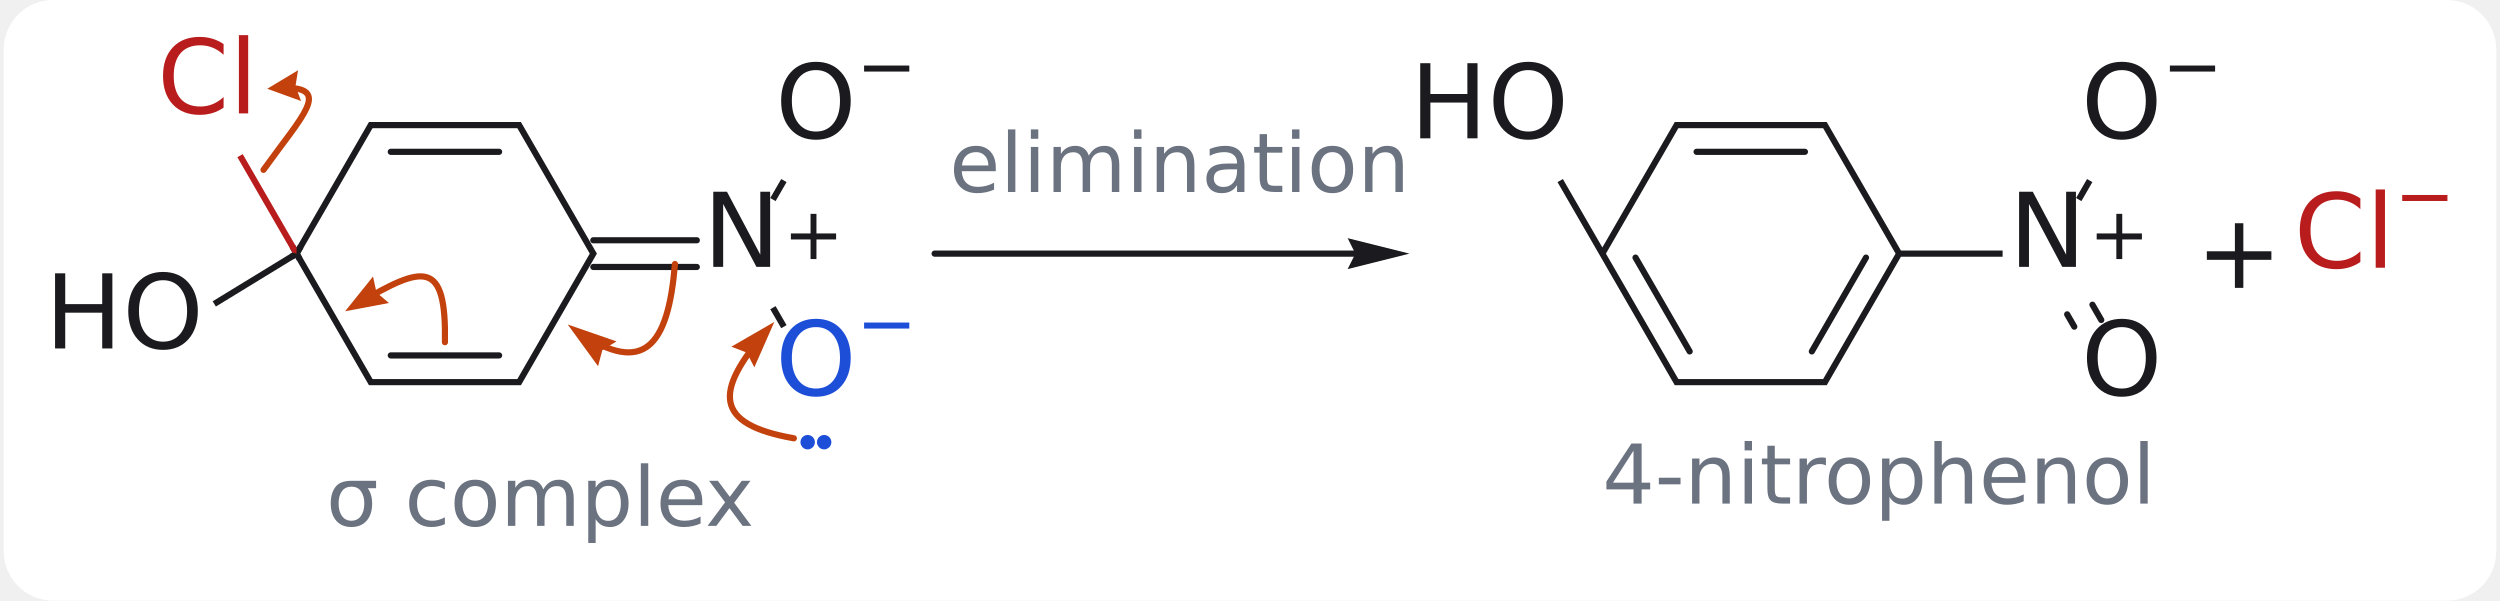
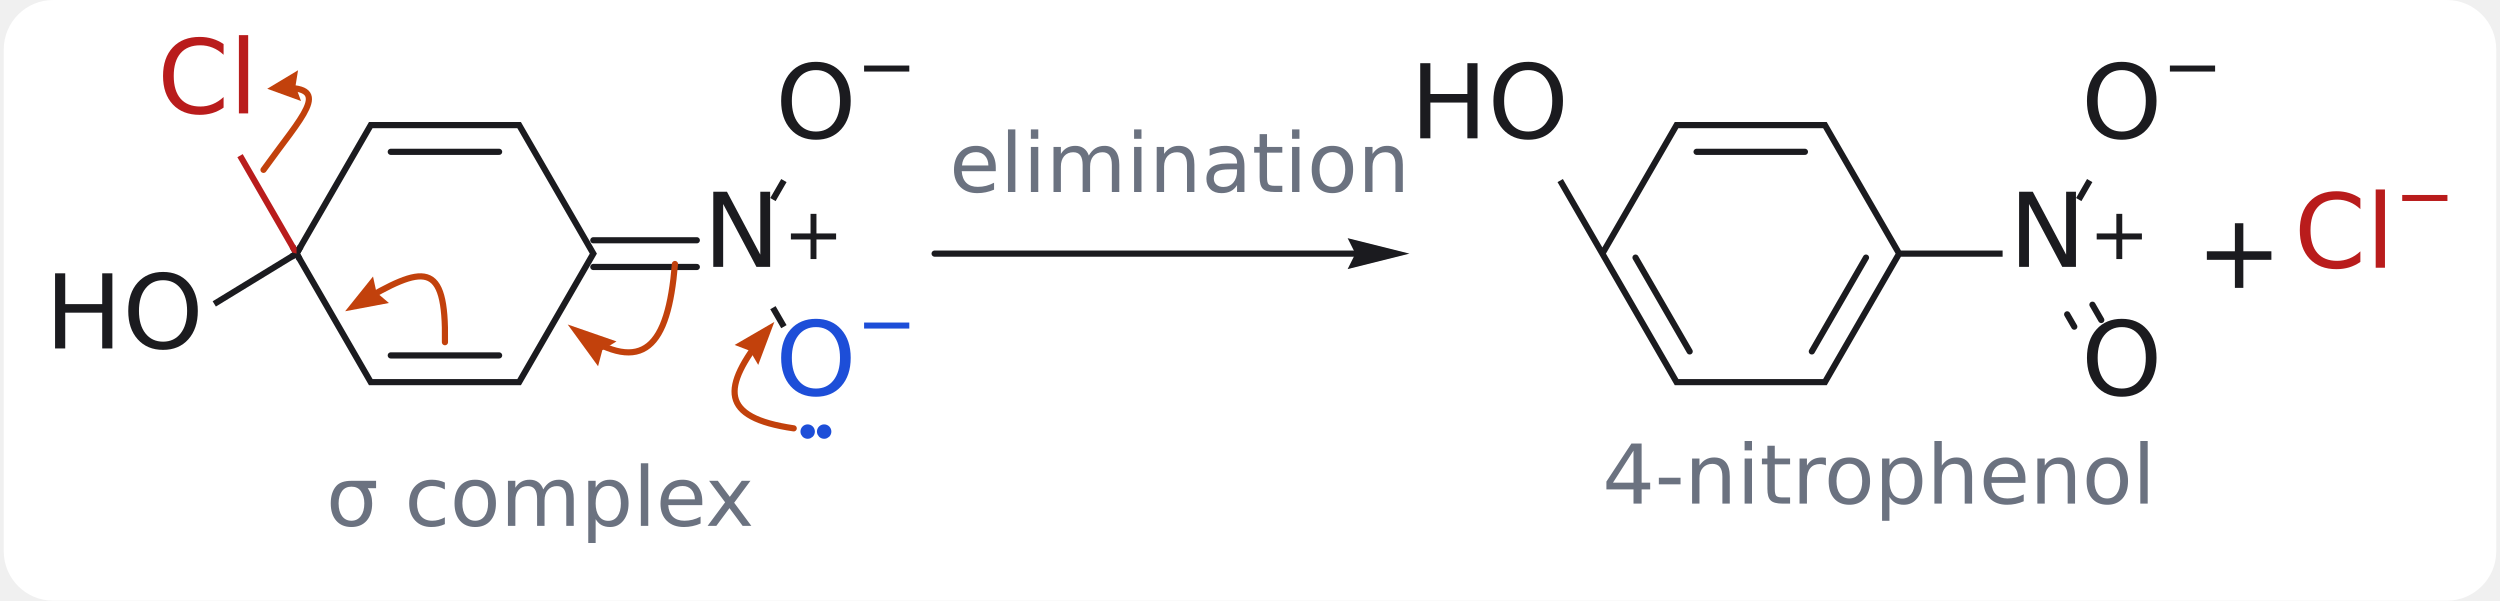
<svg xmlns="http://www.w3.org/2000/svg" viewBox="-124.877 -71.786 705.485 170.02" width="437" height="105">
  <style>.c-ink.fill{fill:#1b1b1f}.c-ink.stroke{stroke:#1b1b1f}.c-arrow.fill{fill:#c2410c}.c-arrow.stroke{stroke:#c2410c}.c-nu.fill{fill:#1d4ed8}.c-nu.stroke{stroke:#1d4ed8}.c-el.fill{fill:#b91c1c}.c-el.stroke{stroke:#b91c1c}.c-good.fill{fill:#15803d}.c-good.stroke{stroke:#15803d}.c-muted.fill{fill:#6b7280}.c-muted.stroke{stroke:#6b7280}.card{fill:#ffffff}@media (prefers-color-scheme: dark){.c-ink.fill{fill:#e6e6ea}.c-ink.stroke{stroke:#e6e6ea}.c-arrow.fill{fill:#ff9f5a}.c-arrow.stroke{stroke:#ff9f5a}.c-nu.fill{fill:#8ab4ff}.c-nu.stroke{stroke:#8ab4ff}.c-el.fill{fill:#ff8a8a}.c-el.stroke{stroke:#ff8a8a}.c-good.fill{fill:#6ee7a0}.c-good.stroke{stroke:#6ee7a0}.c-muted.fill{fill:#9ca3af}.c-muted.stroke{stroke:#9ca3af}.card{fill:#1e1e1e}}</style>
  <rect class="card" x="-124.877" y="-71.786" width="705.485" height="170.020" rx="14" />
  <line class="c-ink stroke" x1="-15.33" y1="-28.812" x2="15.33" y2="-28.812" stroke-width="1.75" stroke-linecap="round" />
  <line class="c-ink stroke" x1="15.33" y1="28.812" x2="-15.33" y2="28.812" stroke-width="1.75" stroke-linecap="round" />
  <line class="c-ink stroke" x1="42" y1="-3.78" x2="71.287" y2="-3.78" stroke-width="1.75" stroke-linecap="round" />
  <line class="c-ink stroke" x1="42" y1="3.78" x2="71.287" y2="3.78" stroke-width="1.75" stroke-linecap="round" />
  <line class="c-ink stroke" x1="354.27" y1="-28.812" x2="384.93" y2="-28.812" stroke-width="1.75" stroke-linecap="round" />
  <line class="c-ink stroke" x1="402.218" y1="1.13" x2="386.888" y2="27.682" stroke-width="1.75" stroke-linecap="round" />
  <line class="c-ink stroke" x1="352.312" y1="27.682" x2="336.982" y2="1.13" stroke-width="1.75" stroke-linecap="round" />
  <line class="c-ink stroke" x1="466.313" y1="14.459" x2="468.811" y2="18.785" stroke-width="1.75" stroke-linecap="round" />
  <line class="c-ink stroke" x1="459.159" y1="17.188" x2="461.172" y2="20.675" stroke-width="1.75" stroke-linecap="round" />
  <path class="c-ink fill stroke" d="M-40.99 -0 L-40.047 -1.633 L-41.562 -2.508 L-42 -1.75 L-42 0 Z M-42.309 1.214 L-41.872 1.972 L-40.356 1.097 L-40.99 0 L-42 0 Z M-42 -1.75 L-42.437 -2.508 L-43.953 -1.634 L-43.184 -0.302 L-42 0 Z M-43.184 -0.302 L-43.968 0.177 L-43.056 1.671 L-42.309 1.214 L-42 0 Z " stroke-width="0" stroke-linecap="round" stroke-linejoin="round" />
  <path class="c-ink fill stroke" d="M-40.99 -0 L-20.495 -35.497 L-21.505 -37.247 L-42 -1.75 L-42 0 Z M-20.495 -35.497 L20.495 -35.497 L21.505 -37.247 L-21.505 -37.247 Z M20.495 -35.497 L40.99 -0 L43.01 0 L21.505 -37.247 Z M40.99 0 L20.495 35.497 L21.505 37.247 L43.01 -0 Z M20.495 35.497 L-20.495 35.497 L-21.505 37.247 L21.505 37.247 Z M-20.495 35.497 L-40.99 0 L-42 0 L-42.309 1.214 L-21.505 37.247 Z M93.59 -14.86 L96.695 -20.238 L95.179 -21.113 L92.075 -15.735 Z M92.075 15.735 L95.179 21.113 L96.695 20.238 L93.59 14.86 Z M-43.184 -0.302 L-65.749 13.488 L-64.836 14.981 L-42.309 1.214 L-42 0 Z M328.61 -0 L349.105 -35.497 L348.095 -37.247 L327.6 -1.75 L327.6 0 Z M349.105 -35.497 L390.095 -35.497 L391.105 -37.247 L348.095 -37.247 Z M390.095 -35.497 L410.59 -0 L411.6 0 L412.105 -0.875 L391.105 -37.247 Z M410.59 0 L390.095 35.497 L391.105 37.247 L412.105 0.875 L411.6 0 Z M390.095 35.497 L349.105 35.497 L348.095 37.247 L391.105 37.247 Z M349.105 35.497 L328.61 0 L327.6 0 L326.842 0.438 L348.095 37.247 Z M412.105 0.875 L440.887 0.875 L440.887 -0.875 L412.105 -0.875 L411.6 0 Z M463.19 -14.86 L466.295 -20.238 L464.779 -21.113 L461.675 -15.735 Z M327.6 -1.75 L316.421 -21.113 L314.905 -20.238 L326.842 0.438 L327.6 0 Z " stroke-width="0" stroke-linecap="round" stroke-linejoin="round" />
  <path class="c-el fill stroke" d="M-42 -1.75 L-57.238 -28.164 L-58.754 -27.29 L-43.184 -0.302 L-42 0 Z " stroke-width="0" stroke-linecap="round" stroke-linejoin="round" />
-   <text class="c-el fill" xml:space="preserve" x="-81.434" y="-59.88" font-family="DejaVu Sans" font-size="29.167" font-weight="normal" font-style="normal" text-decoration="none" dominant-baseline="text-before-edge">Cl</text>
-   <text class="c-ink fill" xml:space="preserve" x="73.091" y="-16.442" font-family="DejaVu Sans" font-size="29.167" font-weight="normal" font-style="normal" text-decoration="none" dominant-baseline="text-before-edge">N</text>
-   <text class="c-ink fill" xml:space="preserve" x="93.521" y="-52.828" font-family="DejaVu Sans" font-size="29.167" font-weight="normal" font-style="normal" text-decoration="none" dominant-baseline="text-before-edge">O</text>
-   <text class="c-ink fill" xml:space="preserve" x="116.479" y="-60.12" font-family="DejaVu Sans" font-size="20.417" font-weight="normal" font-style="normal" text-decoration="none" dominant-baseline="text-before-edge">−</text>
-   <text class="c-nu fill" xml:space="preserve" x="93.521" y="19.916" font-family="DejaVu Sans" font-size="29.167" font-weight="normal" font-style="normal" text-decoration="none" dominant-baseline="text-before-edge">O</text>
-   <text class="c-nu fill" xml:space="preserve" x="116.479" y="12.624" font-family="DejaVu Sans" font-size="20.417" font-weight="normal" font-style="normal" text-decoration="none" dominant-baseline="text-before-edge">−</text>
-   <path class="c-nu fill stroke" d="M106.167 53.372 C106.167 52.728 106.689 52.205 107.333 52.205 C107.978 52.205 108.5 52.728 108.5 53.372 C108.5 54.016 107.978 54.539 107.333 54.539 C106.689 54.539 106.167 54.016 106.167 53.372 Z " stroke-width="1.75" stroke-linecap="round" stroke-linejoin="round" />
-   <path class="c-nu fill stroke" d="M101.5 53.372 C101.5 52.728 102.022 52.205 102.667 52.205 C103.311 52.205 103.833 52.728 103.833 53.372 C103.833 54.016 103.311 54.539 102.667 54.539 C102.022 54.539 101.5 54.016 101.5 53.372 Z " stroke-width="1.75" stroke-linecap="round" stroke-linejoin="round" />
-   <text class="c-ink fill" xml:space="preserve" x="-91.279" y="6.644" font-family="DejaVu Sans" font-size="29.167" font-weight="normal" font-style="normal" text-decoration="none" dominant-baseline="text-before-edge">O</text>
-   <text class="c-ink fill" xml:space="preserve" x="-113.211" y="6.644" font-family="DejaVu Sans" font-size="29.167" font-weight="normal" font-style="normal" text-decoration="none" dominant-baseline="text-before-edge">H</text>
-   <text class="c-ink fill" xml:space="preserve" x="442.691" y="-16.442" font-family="DejaVu Sans" font-size="29.167" font-weight="normal" font-style="normal" text-decoration="none" dominant-baseline="text-before-edge">N</text>
-   <text class="c-ink fill" xml:space="preserve" x="463.121" y="-52.828" font-family="DejaVu Sans" font-size="29.167" font-weight="normal" font-style="normal" text-decoration="none" dominant-baseline="text-before-edge">O</text>
-   <text class="c-ink fill" xml:space="preserve" x="486.079" y="-60.12" font-family="DejaVu Sans" font-size="20.417" font-weight="normal" font-style="normal" text-decoration="none" dominant-baseline="text-before-edge">−</text>
-   <text class="c-ink fill" xml:space="preserve" x="463.121" y="19.916" font-family="DejaVu Sans" font-size="29.167" font-weight="normal" font-style="normal" text-decoration="none" dominant-baseline="text-before-edge">O</text>
-   <text class="c-ink fill" xml:space="preserve" x="295.121" y="-52.828" font-family="DejaVu Sans" font-size="29.167" font-weight="normal" font-style="normal" text-decoration="none" dominant-baseline="text-before-edge">O</text>
-   <text class="c-ink fill" xml:space="preserve" x="273.189" y="-52.828" font-family="DejaVu Sans" font-size="29.167" font-weight="normal" font-style="normal" text-decoration="none" dominant-baseline="text-before-edge">H</text>
-   <text class="c-el fill" xml:space="preserve" x="523.366" y="-16.2" font-family="DejaVu Sans" font-size="29.167" font-weight="normal" font-style="normal" text-decoration="none" dominant-baseline="text-before-edge">Cl</text>
-   <text class="c-el fill" xml:space="preserve" x="551.834" y="-23.491" font-family="DejaVu Sans" font-size="20.417" font-weight="normal" font-style="normal" text-decoration="none" dominant-baseline="text-before-edge">−</text>
+   <text class="c-el fill" xml:space="preserve" x="-81.434" y="-59.88" font-family="DejaVu Sans, Noto Sans CJK KR, Noto Sans CJK JP, sans-serif" font-size="29.167" font-weight="normal" font-style="normal" text-decoration="none" dominant-baseline="text-before-edge">Cl</text>
+   <text class="c-ink fill" xml:space="preserve" x="73.091" y="-16.442" font-family="DejaVu Sans, Noto Sans CJK KR, Noto Sans CJK JP, sans-serif" font-size="29.167" font-weight="normal" font-style="normal" text-decoration="none" dominant-baseline="text-before-edge">N</text>
+   <text class="c-ink fill" xml:space="preserve" x="93.521" y="-52.828" font-family="DejaVu Sans, Noto Sans CJK KR, Noto Sans CJK JP, sans-serif" font-size="29.167" font-weight="normal" font-style="normal" text-decoration="none" dominant-baseline="text-before-edge">O</text>
+   <text class="c-ink fill" xml:space="preserve" x="116.479" y="-60.12" font-family="DejaVu Sans, Noto Sans CJK KR, Noto Sans CJK JP, sans-serif" font-size="20.417" font-weight="normal" font-style="normal" text-decoration="none" dominant-baseline="text-before-edge">−</text>
+   <text class="c-nu fill" xml:space="preserve" x="93.521" y="19.916" font-family="DejaVu Sans, Noto Sans CJK KR, Noto Sans CJK JP, sans-serif" font-size="29.167" font-weight="normal" font-style="normal" text-decoration="none" dominant-baseline="text-before-edge">O</text>
+   <text class="c-nu fill" xml:space="preserve" x="116.479" y="12.624" font-family="DejaVu Sans, Noto Sans CJK KR, Noto Sans CJK JP, sans-serif" font-size="20.417" font-weight="normal" font-style="normal" text-decoration="none" dominant-baseline="text-before-edge">−</text>
+   <path class="c-nu fill stroke" d="M106.167 50.372 C106.167 49.728 106.689 49.205 107.333 49.205 C107.978 49.205 108.5 49.728 108.5 50.372 C108.5 51.016 107.978 51.539 107.333 51.539 C106.689 51.539 106.167 51.016 106.167 50.372 Z " stroke-width="1.75" stroke-linecap="round" stroke-linejoin="round" />
+   <path class="c-nu fill stroke" d="M101.5 50.372 C101.5 49.728 102.022 49.205 102.667 49.205 C103.311 49.205 103.833 49.728 103.833 50.372 C103.833 51.016 103.311 51.539 102.667 51.539 C102.022 51.539 101.5 51.016 101.5 50.372 Z " stroke-width="1.75" stroke-linecap="round" stroke-linejoin="round" />
+   <text class="c-ink fill" xml:space="preserve" x="-91.279" y="6.644" font-family="DejaVu Sans, Noto Sans CJK KR, Noto Sans CJK JP, sans-serif" font-size="29.167" font-weight="normal" font-style="normal" text-decoration="none" dominant-baseline="text-before-edge">O</text>
+   <text class="c-ink fill" xml:space="preserve" x="-113.211" y="6.644" font-family="DejaVu Sans, Noto Sans CJK KR, Noto Sans CJK JP, sans-serif" font-size="29.167" font-weight="normal" font-style="normal" text-decoration="none" dominant-baseline="text-before-edge">H</text>
+   <text class="c-ink fill" xml:space="preserve" x="442.691" y="-16.442" font-family="DejaVu Sans, Noto Sans CJK KR, Noto Sans CJK JP, sans-serif" font-size="29.167" font-weight="normal" font-style="normal" text-decoration="none" dominant-baseline="text-before-edge">N</text>
+   <text class="c-ink fill" xml:space="preserve" x="463.121" y="-52.828" font-family="DejaVu Sans, Noto Sans CJK KR, Noto Sans CJK JP, sans-serif" font-size="29.167" font-weight="normal" font-style="normal" text-decoration="none" dominant-baseline="text-before-edge">O</text>
+   <text class="c-ink fill" xml:space="preserve" x="486.079" y="-60.12" font-family="DejaVu Sans, Noto Sans CJK KR, Noto Sans CJK JP, sans-serif" font-size="20.417" font-weight="normal" font-style="normal" text-decoration="none" dominant-baseline="text-before-edge">−</text>
+   <text class="c-ink fill" xml:space="preserve" x="463.121" y="19.916" font-family="DejaVu Sans, Noto Sans CJK KR, Noto Sans CJK JP, sans-serif" font-size="29.167" font-weight="normal" font-style="normal" text-decoration="none" dominant-baseline="text-before-edge">O</text>
+   <text class="c-ink fill" xml:space="preserve" x="295.121" y="-52.828" font-family="DejaVu Sans, Noto Sans CJK KR, Noto Sans CJK JP, sans-serif" font-size="29.167" font-weight="normal" font-style="normal" text-decoration="none" dominant-baseline="text-before-edge">O</text>
+   <text class="c-ink fill" xml:space="preserve" x="273.189" y="-52.828" font-family="DejaVu Sans, Noto Sans CJK KR, Noto Sans CJK JP, sans-serif" font-size="29.167" font-weight="normal" font-style="normal" text-decoration="none" dominant-baseline="text-before-edge">H</text>
+   <text class="c-el fill" xml:space="preserve" x="523.366" y="-16.2" font-family="DejaVu Sans, Noto Sans CJK KR, Noto Sans CJK JP, sans-serif" font-size="29.167" font-weight="normal" font-style="normal" text-decoration="none" dominant-baseline="text-before-edge">Cl</text>
+   <text class="c-el fill" xml:space="preserve" x="551.834" y="-23.491" font-family="DejaVu Sans, Noto Sans CJK KR, Noto Sans CJK JP, sans-serif" font-size="20.417" font-weight="normal" font-style="normal" text-decoration="none" dominant-baseline="text-before-edge">−</text>
  <path class="c-ink stroke" d="M138.6 0 L268.625 0 " fill="none" stroke-width="1.75" stroke-linecap="round" stroke-linejoin="round" />
  <path class="c-ink fill stroke" d="M273 0 L255.5 -4.375 L257.688 0 L255.5 4.375 Z " stroke-width="0" stroke-linecap="round" stroke-linejoin="round" />
-   <path class="c-arrow stroke" d="M98.757 52.271 C75.9 48.24 76.544 38.962 90.363 22.618 " fill="none" stroke-width="1.75" stroke-linecap="round" stroke-linejoin="round" />
-   <path class="c-arrow fill stroke" d="M93.24 19.32 L81.06 26.347 L85.432 28.024 L87.573 32.189 Z " stroke-width="0" stroke-linecap="round" stroke-linejoin="round" />
+   <path class="c-arrow stroke" d="M98.716 49.454 C77.671 46.379 78.324 37.959 90.462 22.7 " fill="none" stroke-width="1.75" stroke-linecap="round" stroke-linejoin="round" />
+   <path class="c-arrow fill stroke" d="M93.24 19.32 L81.991 25.853 L86.321 27.507 L88.674 31.501 Z " stroke-width="0" stroke-linecap="round" stroke-linejoin="round" />
  <path class="c-arrow stroke" d="M65.1 2.94 C63.173 26.644 56.043 34.223 38.331 22.573 " fill="none" stroke-width="1.75" stroke-linecap="round" stroke-linejoin="round" />
  <path class="c-arrow fill stroke" d="M34.748 20.061 L43.342 31.875 L44.547 27.323 L48.552 24.845 Z " stroke-width="0" stroke-linecap="round" stroke-linejoin="round" />
  <path class="c-arrow stroke" d="M0 25.062 C0.387 1.622 -5.985 3.167 -24.492 14.072 " fill="none" stroke-width="1.75" stroke-linecap="round" stroke-linejoin="round" />
  <path class="c-arrow fill stroke" d="M-28.252 16.311 L-15.856 13.979 L-19.374 10.988 L-20.356 6.475 Z " stroke-width="0" stroke-linecap="round" stroke-linejoin="round" />
  <path class="c-arrow stroke" d="M-51.352 -23.714 C-40.499 -38.887 -31.641 -47.198 -45.933 -46.934 " fill="none" stroke-width="1.75" stroke-linecap="round" stroke-linejoin="round" />
  <path class="c-arrow fill stroke" d="M-50.3 -46.66 L-40.733 -43.192 L-42.298 -47.436 L-41.578 -51.901 Z " stroke-width="0" stroke-linecap="round" stroke-linejoin="round" />
-   <text class="c-muted fill" xml:space="preserve" x="142.8" y="-33.6" font-family="DejaVu Sans" font-size="23.333" font-weight="normal" font-style="normal" text-decoration="none" dominant-baseline="text-before-edge">elimination</text>
-   <text class="c-ink fill" xml:space="preserve" x="95.76" y="-12.6" font-family="DejaVu Sans" font-size="20.417" font-weight="normal" font-style="normal" text-decoration="none" dominant-baseline="text-before-edge">+</text>
-   <text class="c-ink fill" xml:space="preserve" x="465.36" y="-12.6" font-family="DejaVu Sans" font-size="20.417" font-weight="normal" font-style="normal" text-decoration="none" dominant-baseline="text-before-edge">+</text>
-   <text class="c-ink fill" xml:space="preserve" x="495.6" y="-10.5" font-family="DejaVu Sans" font-size="29.167" font-weight="normal" font-style="normal" text-decoration="none" dominant-baseline="text-before-edge">+</text>
-   <text class="c-muted fill" xml:space="preserve" x="-33.6" y="60.9" font-family="DejaVu Sans" font-size="23.333" font-weight="normal" font-style="normal" text-decoration="none" dominant-baseline="text-before-edge">σ complex</text>
-   <text class="c-muted fill" xml:space="preserve" x="327.6" y="54.6" font-family="DejaVu Sans" font-size="23.333" font-weight="normal" font-style="normal" text-decoration="none" dominant-baseline="text-before-edge">4-nitrophenol</text>
+   <text class="c-muted fill" xml:space="preserve" x="142.8" y="-33.6" font-family="DejaVu Sans, Noto Sans CJK KR, Noto Sans CJK JP, sans-serif" font-size="23.333" font-weight="normal" font-style="normal" text-decoration="none" dominant-baseline="text-before-edge">elimination</text>
+   <text class="c-ink fill" xml:space="preserve" x="95.76" y="-12.6" font-family="DejaVu Sans, Noto Sans CJK KR, Noto Sans CJK JP, sans-serif" font-size="20.417" font-weight="normal" font-style="normal" text-decoration="none" dominant-baseline="text-before-edge">+</text>
+   <text class="c-ink fill" xml:space="preserve" x="465.36" y="-12.6" font-family="DejaVu Sans, Noto Sans CJK KR, Noto Sans CJK JP, sans-serif" font-size="20.417" font-weight="normal" font-style="normal" text-decoration="none" dominant-baseline="text-before-edge">+</text>
+   <text class="c-ink fill" xml:space="preserve" x="495.6" y="-10.5" font-family="DejaVu Sans, Noto Sans CJK KR, Noto Sans CJK JP, sans-serif" font-size="29.167" font-weight="normal" font-style="normal" text-decoration="none" dominant-baseline="text-before-edge">+</text>
+   <text class="c-muted fill" xml:space="preserve" x="-33.6" y="60.9" font-family="DejaVu Sans, Noto Sans CJK KR, Noto Sans CJK JP, sans-serif" font-size="23.333" font-weight="normal" font-style="normal" text-decoration="none" dominant-baseline="text-before-edge">σ complex</text>
+   <text class="c-muted fill" xml:space="preserve" x="327.6" y="54.6" font-family="DejaVu Sans, Noto Sans CJK KR, Noto Sans CJK JP, sans-serif" font-size="23.333" font-weight="normal" font-style="normal" text-decoration="none" dominant-baseline="text-before-edge">4-nitrophenol</text>
</svg>
